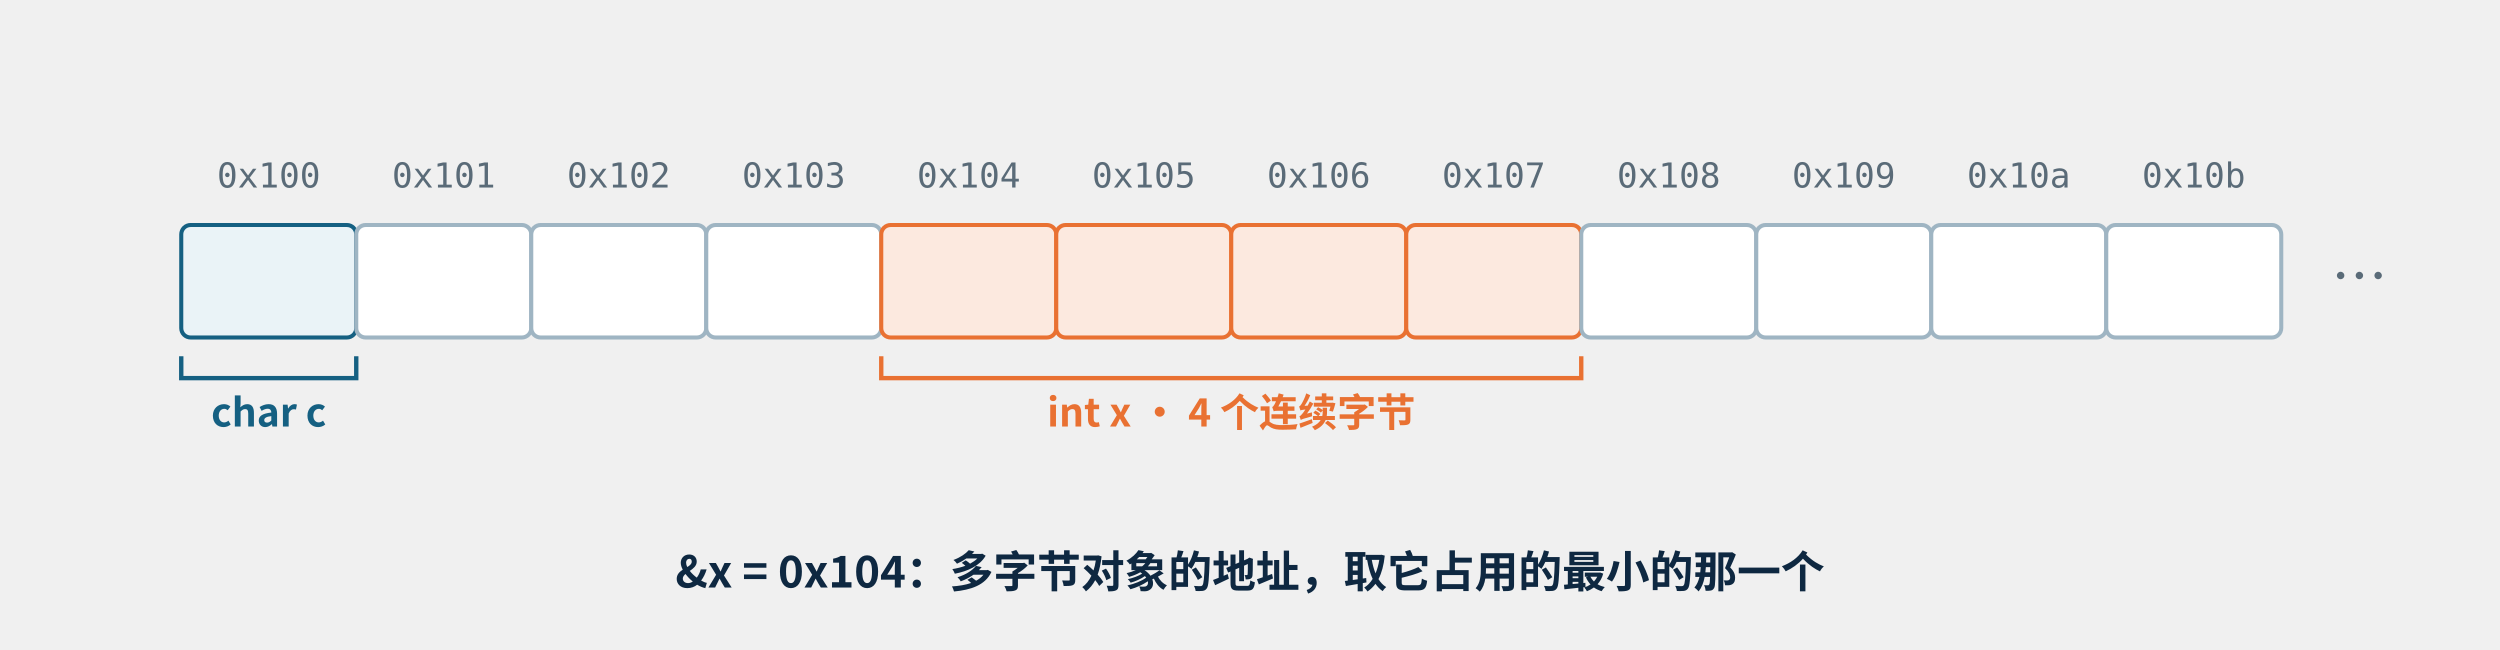
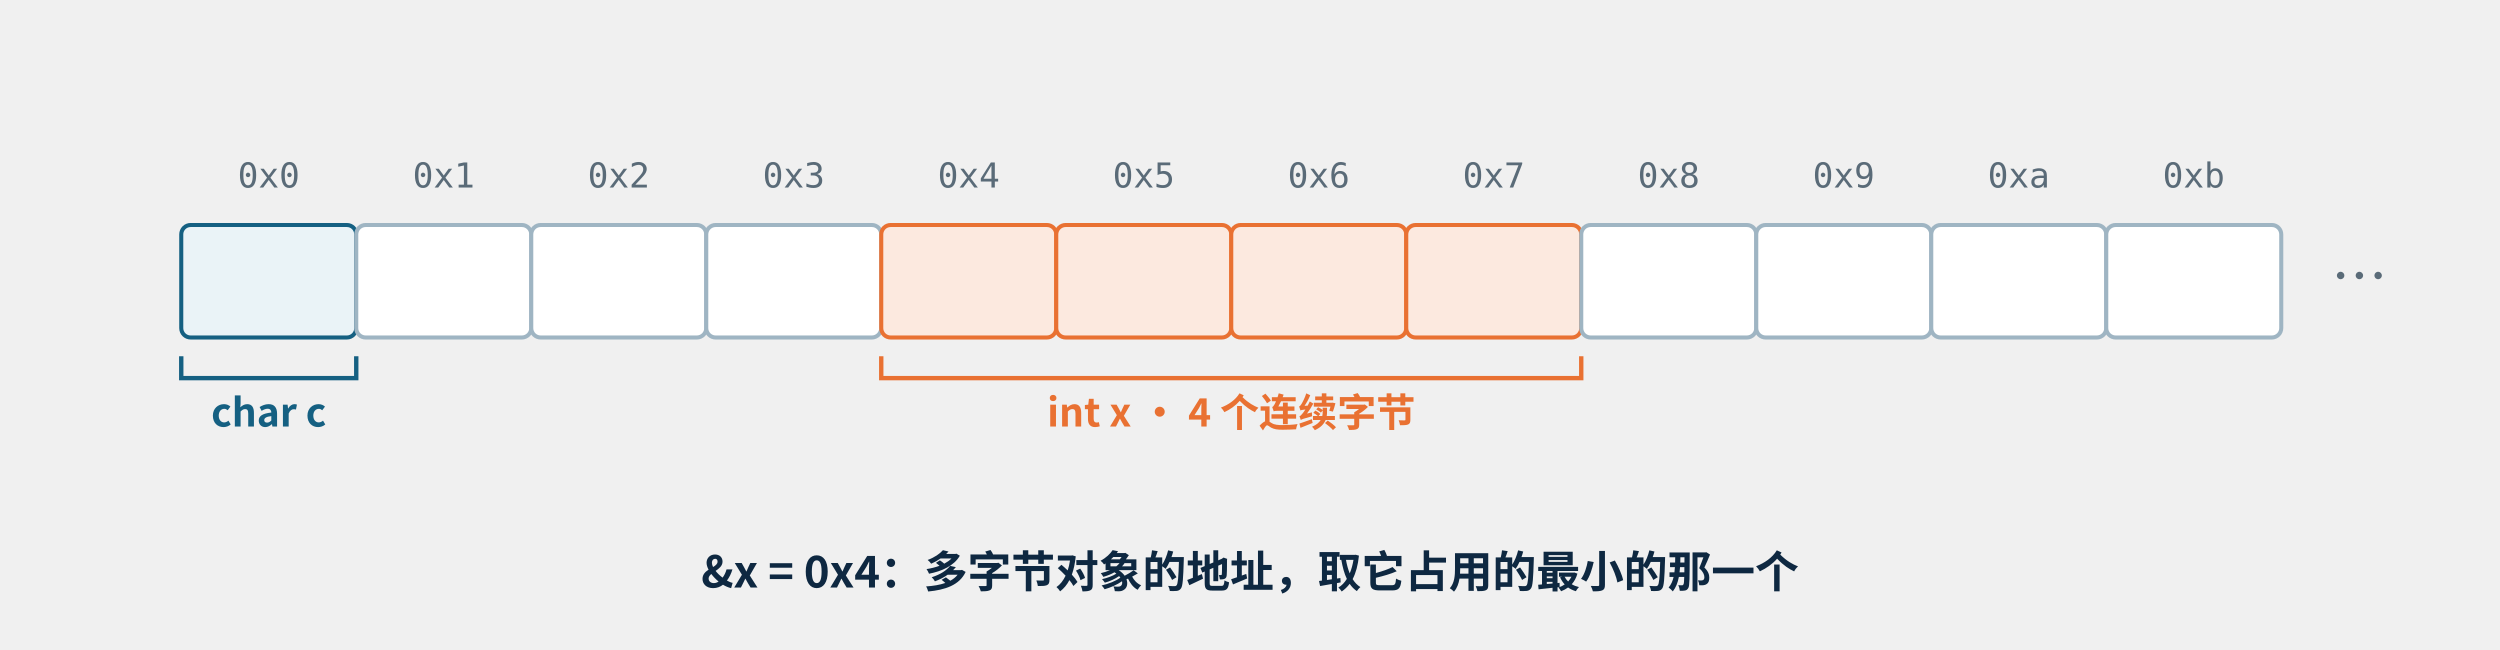
<svg xmlns="http://www.w3.org/2000/svg" viewBox="0 0 800 208" width="800" height="208">
-   <text x="86.0" y="60.0" font-family="SFMono-Regular, Menlo, Consolas, monospace" font-size="11" font-weight="normal" fill="#5a6b78" text-anchor="middle">0x100</text>
-   <text x="142.0" y="60.0" font-family="SFMono-Regular, Menlo, Consolas, monospace" font-size="11" font-weight="normal" fill="#5a6b78" text-anchor="middle">0x101</text>
-   <text x="198.0" y="60.0" font-family="SFMono-Regular, Menlo, Consolas, monospace" font-size="11" font-weight="normal" fill="#5a6b78" text-anchor="middle">0x102</text>
-   <text x="254.0" y="60.0" font-family="SFMono-Regular, Menlo, Consolas, monospace" font-size="11" font-weight="normal" fill="#5a6b78" text-anchor="middle">0x103</text>
-   <text x="310.0" y="60.0" font-family="SFMono-Regular, Menlo, Consolas, monospace" font-size="11" font-weight="normal" fill="#5a6b78" text-anchor="middle">0x104</text>
-   <text x="366.0" y="60.0" font-family="SFMono-Regular, Menlo, Consolas, monospace" font-size="11" font-weight="normal" fill="#5a6b78" text-anchor="middle">0x105</text>
-   <text x="422.0" y="60.0" font-family="SFMono-Regular, Menlo, Consolas, monospace" font-size="11" font-weight="normal" fill="#5a6b78" text-anchor="middle">0x106</text>
-   <text x="478.0" y="60.0" font-family="SFMono-Regular, Menlo, Consolas, monospace" font-size="11" font-weight="normal" fill="#5a6b78" text-anchor="middle">0x107</text>
-   <text x="534.0" y="60.0" font-family="SFMono-Regular, Menlo, Consolas, monospace" font-size="11" font-weight="normal" fill="#5a6b78" text-anchor="middle">0x108</text>
-   <text x="590.0" y="60.0" font-family="SFMono-Regular, Menlo, Consolas, monospace" font-size="11" font-weight="normal" fill="#5a6b78" text-anchor="middle">0x109</text>
-   <text x="646.0" y="60.0" font-family="SFMono-Regular, Menlo, Consolas, monospace" font-size="11" font-weight="normal" fill="#5a6b78" text-anchor="middle">0x10a</text>
-   <text x="702.0" y="60.0" font-family="SFMono-Regular, Menlo, Consolas, monospace" font-size="11" font-weight="normal" fill="#5a6b78" text-anchor="middle">0x10b</text>
+   <text x="86.0" y="60.0" font-family="SFMono-Regular, Menlo, Consolas, monospace" font-size="11" font-weight="normal" fill="#5a6b78" text-anchor="middle">0x0</text>
+   <text x="142.0" y="60.0" font-family="SFMono-Regular, Menlo, Consolas, monospace" font-size="11" font-weight="normal" fill="#5a6b78" text-anchor="middle">0x1</text>
+   <text x="198.0" y="60.0" font-family="SFMono-Regular, Menlo, Consolas, monospace" font-size="11" font-weight="normal" fill="#5a6b78" text-anchor="middle">0x2</text>
+   <text x="254.0" y="60.0" font-family="SFMono-Regular, Menlo, Consolas, monospace" font-size="11" font-weight="normal" fill="#5a6b78" text-anchor="middle">0x3</text>
+   <text x="310.0" y="60.0" font-family="SFMono-Regular, Menlo, Consolas, monospace" font-size="11" font-weight="normal" fill="#5a6b78" text-anchor="middle">0x4</text>
+   <text x="366.0" y="60.0" font-family="SFMono-Regular, Menlo, Consolas, monospace" font-size="11" font-weight="normal" fill="#5a6b78" text-anchor="middle">0x5</text>
+   <text x="422.0" y="60.0" font-family="SFMono-Regular, Menlo, Consolas, monospace" font-size="11" font-weight="normal" fill="#5a6b78" text-anchor="middle">0x6</text>
+   <text x="478.0" y="60.0" font-family="SFMono-Regular, Menlo, Consolas, monospace" font-size="11" font-weight="normal" fill="#5a6b78" text-anchor="middle">0x7</text>
+   <text x="534.0" y="60.0" font-family="SFMono-Regular, Menlo, Consolas, monospace" font-size="11" font-weight="normal" fill="#5a6b78" text-anchor="middle">0x8</text>
+   <text x="590.0" y="60.0" font-family="SFMono-Regular, Menlo, Consolas, monospace" font-size="11" font-weight="normal" fill="#5a6b78" text-anchor="middle">0x9</text>
+   <text x="646.0" y="60.0" font-family="SFMono-Regular, Menlo, Consolas, monospace" font-size="11" font-weight="normal" fill="#5a6b78" text-anchor="middle">0xa</text>
+   <text x="702.0" y="60.0" font-family="SFMono-Regular, Menlo, Consolas, monospace" font-size="11" font-weight="normal" fill="#5a6b78" text-anchor="middle">0xb</text>
  <rect x="58.0" y="72.0" width="56.0" height="36.0" rx="3" fill="#eaf3f7" stroke="#156082" stroke-width="1.3" />
  <rect x="114.0" y="72.0" width="56.0" height="36.0" rx="3" fill="#ffffff" stroke="#9fb5c3" stroke-width="1.3" />
  <rect x="170.0" y="72.0" width="56.0" height="36.0" rx="3" fill="#ffffff" stroke="#9fb5c3" stroke-width="1.3" />
  <rect x="226.0" y="72.0" width="56.0" height="36.0" rx="3" fill="#ffffff" stroke="#9fb5c3" stroke-width="1.3" />
  <rect x="282.0" y="72.0" width="56.0" height="36.0" rx="3" fill="#fce9df" stroke="#e97132" stroke-width="1.3" />
  <rect x="338.0" y="72.0" width="56.0" height="36.0" rx="3" fill="#fce9df" stroke="#e97132" stroke-width="1.3" />
  <rect x="394.0" y="72.0" width="56.0" height="36.0" rx="3" fill="#fce9df" stroke="#e97132" stroke-width="1.3" />
  <rect x="450.0" y="72.0" width="56.0" height="36.0" rx="3" fill="#fce9df" stroke="#e97132" stroke-width="1.3" />
  <rect x="506.0" y="72.0" width="56.0" height="36.0" rx="3" fill="#ffffff" stroke="#9fb5c3" stroke-width="1.3" />
  <rect x="562.0" y="72.0" width="56.0" height="36.0" rx="3" fill="#ffffff" stroke="#9fb5c3" stroke-width="1.3" />
  <rect x="618.0" y="72.0" width="56.0" height="36.0" rx="3" fill="#ffffff" stroke="#9fb5c3" stroke-width="1.3" />
  <rect x="674.0" y="72.0" width="56.0" height="36.0" rx="3" fill="#ffffff" stroke="#9fb5c3" stroke-width="1.3" />
  <text x="746.0" y="95.0" font-family="PingFang SC, Noto Sans CJK SC, Source Han Sans SC, sans-serif" font-size="18" font-weight="normal" fill="#5a6b78" text-anchor="start">…</text>
  <path d="M 58.0 114.0 L 58.0 121.0 L 114.0 121.0 L 114.0 114.0" fill="none" stroke="#156082" stroke-width="1.4" />
  <text x="86.0" y="136.5" font-family="PingFang SC, Noto Sans CJK SC, Source Han Sans SC, sans-serif" font-size="12.5" font-weight="bold" fill="#156082" text-anchor="middle">char c</text>
  <path d="M 282.0 114.0 L 282.0 121.0 L 506.0 121.0 L 506.0 114.0" fill="none" stroke="#e97132" stroke-width="1.4" />
  <text x="394.0" y="136.5" font-family="PingFang SC, Noto Sans CJK SC, Source Han Sans SC, sans-serif" font-size="12.5" font-weight="bold" fill="#e97132" text-anchor="middle">int x · 4 个连续字节</text>
-   <text x="400.0" y="188.0" font-family="PingFang SC, Noto Sans CJK SC, Source Han Sans SC, sans-serif" font-size="14" font-weight="bold" fill="#0e2841" text-anchor="middle">&amp;x = 0x104：多字节对象的地址，取它占用的最小的那一个</text>
+   <text x="400.0" y="188.0" font-family="PingFang SC, Noto Sans CJK SC, Source Han Sans SC, sans-serif" font-size="14" font-weight="bold" fill="#0e2841" text-anchor="middle">&amp;x = 0x4：多字节对象的地址，取它占用的最小的那一个</text>
</svg>
